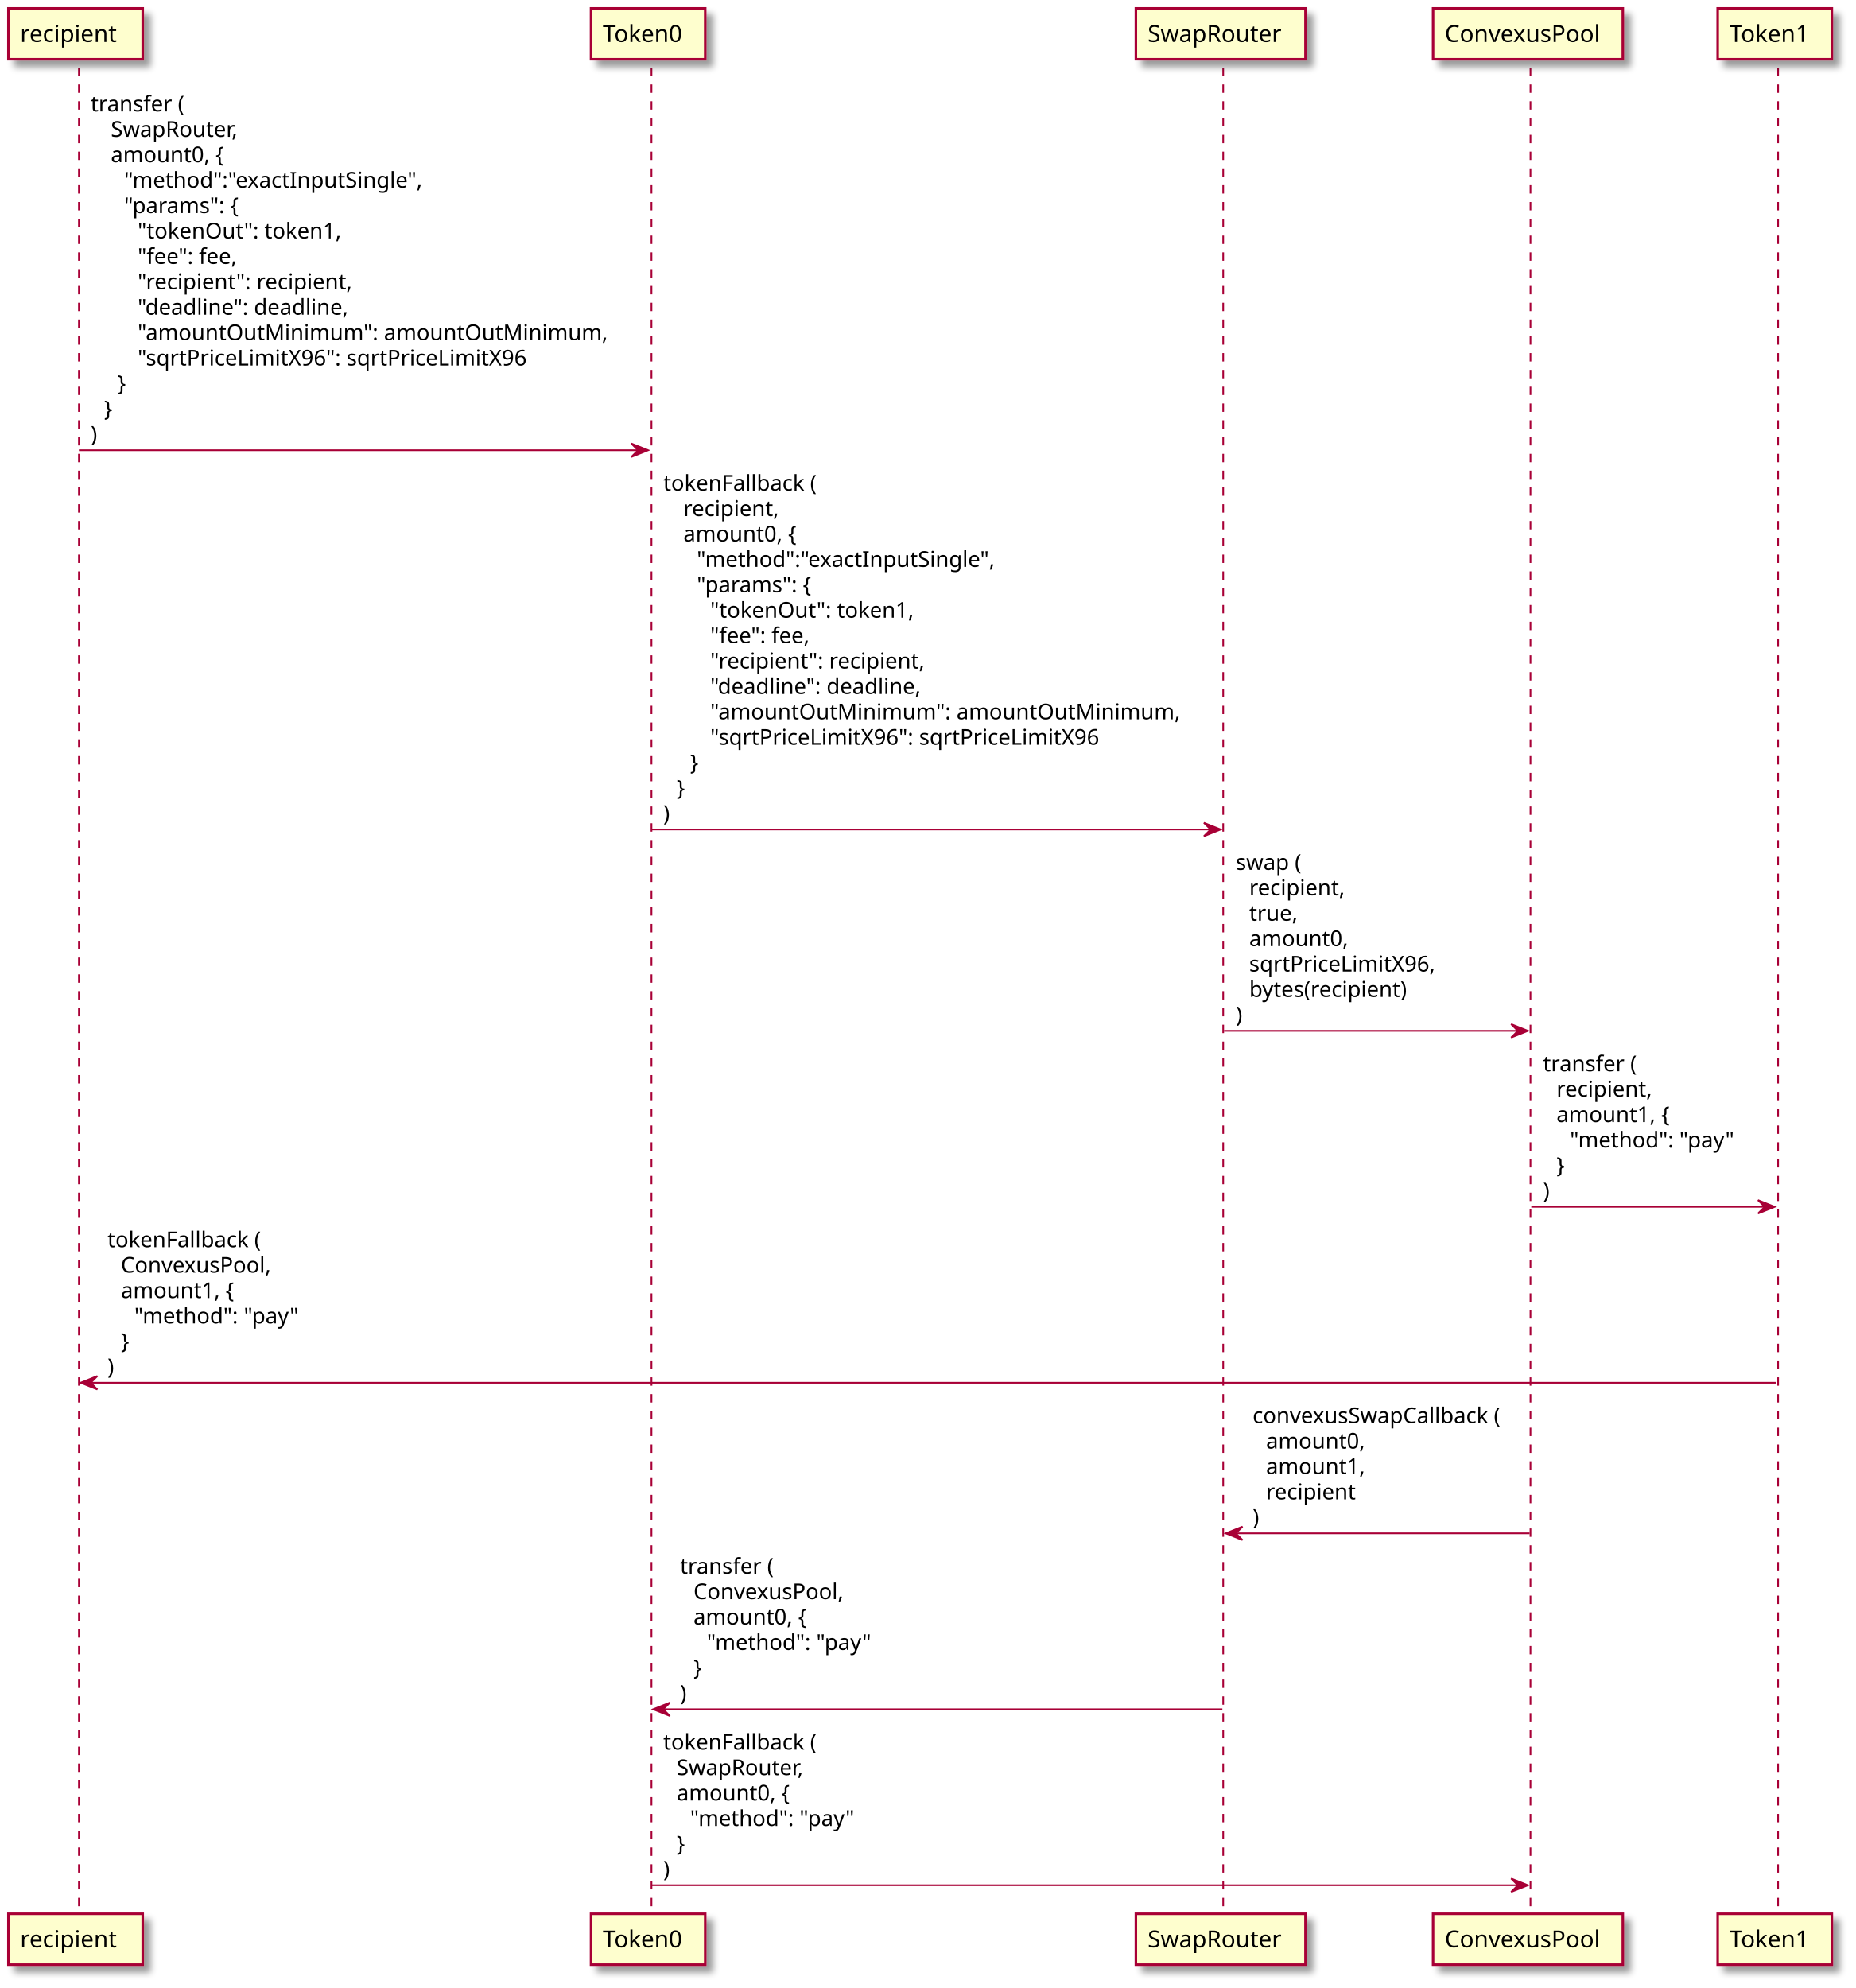
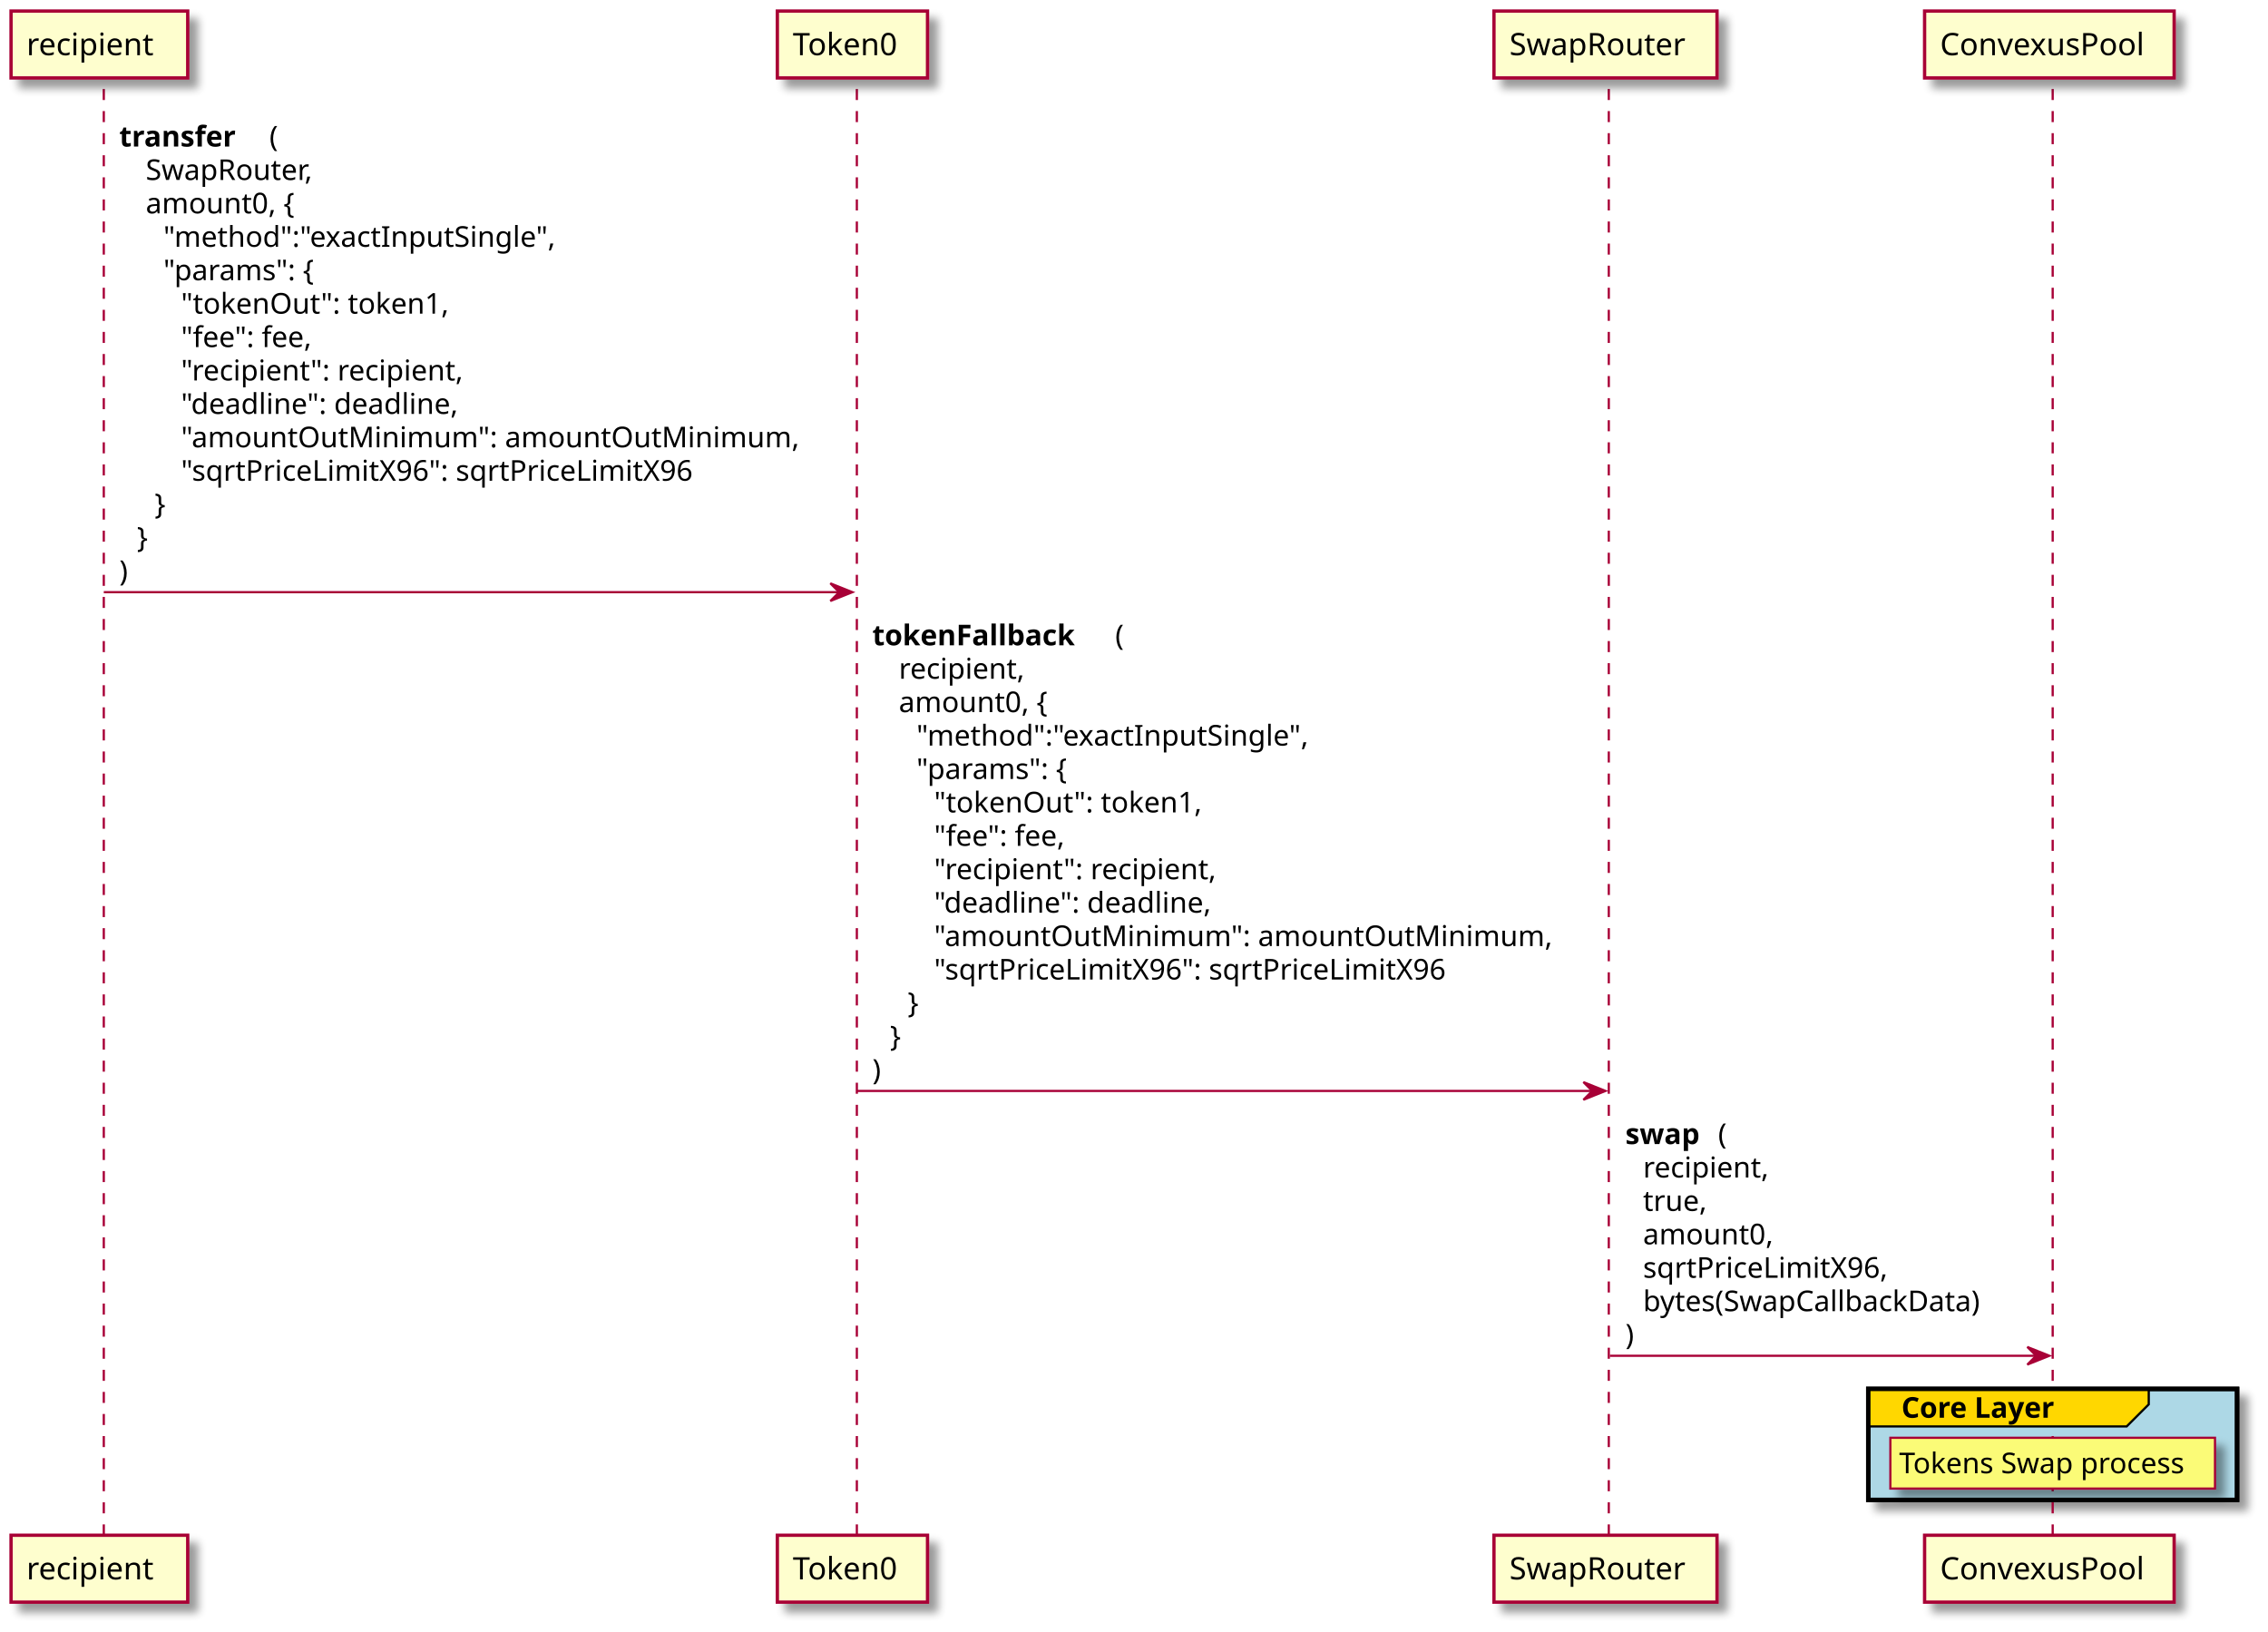
- <svg xmlns="http://www.w3.org/2000/svg" contentScriptType="application/ecmascript" contentStyleType="text/css" height="1184px" preserveAspectRatio="none" style="width:1105px;height:1184px;background:#FFFFFF;" version="1.1" viewBox="0 0 1105 1184" width="1105px" zoomAndPan="magnify">
+ <svg xmlns="http://www.w3.org/2000/svg" contentScriptType="application/ecmascript" contentStyleType="text/css" height="739px" preserveAspectRatio="none" style="width:1027px;height:739px;background:#FFFFFF;" version="1.1" viewBox="0 0 1027 739" width="1027px" zoomAndPan="magnify">
  <defs>
-     <filter height="300%" id="f1opjzad88t57m" width="300%" x="-1" y="-1">
+     <filter height="300%" id="f1buu5aagd3ks7" width="300%" x="-1" y="-1">
      <feGaussianBlur result="blurOut" stdDeviation="2.0" />
      <feColorMatrix in="blurOut" result="blurOut2" type="matrix" values="0 0 0 0 0 0 0 0 0 0 0 0 0 0 0 0 0 0 .4 0" />
      <feOffset dx="4.0" dy="4.0" in="blurOut2" result="blurOut3" />
      <feBlend in="SourceGraphic" in2="blurOut3" mode="normal" />
    </filter>
  </defs>
  <g>
-     <line style="stroke:#A80036;stroke-width:1.0;stroke-dasharray:5.0,5.0;" x1="47" x2="47" y1="40.297" y2="1140.797" />
-     <line style="stroke:#A80036;stroke-width:1.0;stroke-dasharray:5.0,5.0;" x1="388" x2="388" y1="40.297" y2="1140.797" />
-     <line style="stroke:#A80036;stroke-width:1.0;stroke-dasharray:5.0,5.0;" x1="728.5" x2="728.5" y1="40.297" y2="1140.797" />
-     <line style="stroke:#A80036;stroke-width:1.0;stroke-dasharray:5.0,5.0;" x1="911.5" x2="911.5" y1="40.297" y2="1140.797" />
-     <line style="stroke:#A80036;stroke-width:1.0;stroke-dasharray:5.0,5.0;" x1="1059" x2="1059" y1="40.297" y2="1140.797" />
-     <rect fill="#FEFECE" filter="url(#f1opjzad88t57m)" height="30.297" style="stroke:#A80036;stroke-width:1.5;" width="80" x="5" y="5" />
+     <rect fill="#ADD8E6" filter="url(#f1buu5aagd3ks7)" height="50.266" style="stroke:#000000;stroke-width:2.0;" width="167" x="846" y="628.945" />
+     <line style="stroke:#A80036;stroke-width:1.0;stroke-dasharray:5.0,5.0;" x1="47" x2="47" y1="40.297" y2="696.211" />
+     <line style="stroke:#A80036;stroke-width:1.0;stroke-dasharray:5.0,5.0;" x1="388" x2="388" y1="40.297" y2="696.211" />
+     <line style="stroke:#A80036;stroke-width:1.0;stroke-dasharray:5.0,5.0;" x1="728.5" x2="728.5" y1="40.297" y2="696.211" />
+     <line style="stroke:#A80036;stroke-width:1.0;stroke-dasharray:5.0,5.0;" x1="929.5" x2="929.5" y1="40.297" y2="696.211" />
+     <rect fill="#FEFECE" filter="url(#f1buu5aagd3ks7)" height="30.297" style="stroke:#A80036;stroke-width:1.5;" width="80" x="5" y="5" />
    <text fill="#000000" font-family="sans-serif" font-size="14" lengthAdjust="spacing" textLength="66" x="12" y="24.995">recipient</text>
-     <rect fill="#FEFECE" filter="url(#f1opjzad88t57m)" height="30.297" style="stroke:#A80036;stroke-width:1.5;" width="80" x="5" y="1139.797" />
-     <text fill="#000000" font-family="sans-serif" font-size="14" lengthAdjust="spacing" textLength="66" x="12" y="1159.792">recipient</text>
-     <rect fill="#FEFECE" filter="url(#f1opjzad88t57m)" height="30.297" style="stroke:#A80036;stroke-width:1.5;" width="68" x="352" y="5" />
+     <rect fill="#FEFECE" filter="url(#f1buu5aagd3ks7)" height="30.297" style="stroke:#A80036;stroke-width:1.5;" width="80" x="5" y="695.211" />
+     <text fill="#000000" font-family="sans-serif" font-size="14" lengthAdjust="spacing" textLength="66" x="12" y="715.206">recipient</text>
+     <rect fill="#FEFECE" filter="url(#f1buu5aagd3ks7)" height="30.297" style="stroke:#A80036;stroke-width:1.5;" width="68" x="352" y="5" />
    <text fill="#000000" font-family="sans-serif" font-size="14" lengthAdjust="spacing" textLength="54" x="359" y="24.995">Token0</text>
-     <rect fill="#FEFECE" filter="url(#f1opjzad88t57m)" height="30.297" style="stroke:#A80036;stroke-width:1.5;" width="68" x="352" y="1139.797" />
-     <text fill="#000000" font-family="sans-serif" font-size="14" lengthAdjust="spacing" textLength="54" x="359" y="1159.792">Token0</text>
-     <rect fill="#FEFECE" filter="url(#f1opjzad88t57m)" height="30.297" style="stroke:#A80036;stroke-width:1.5;" width="101" x="676.5" y="5" />
+     <rect fill="#FEFECE" filter="url(#f1buu5aagd3ks7)" height="30.297" style="stroke:#A80036;stroke-width:1.5;" width="68" x="352" y="695.211" />
+     <text fill="#000000" font-family="sans-serif" font-size="14" lengthAdjust="spacing" textLength="54" x="359" y="715.206">Token0</text>
+     <rect fill="#FEFECE" filter="url(#f1buu5aagd3ks7)" height="30.297" style="stroke:#A80036;stroke-width:1.5;" width="101" x="676.5" y="5" />
    <text fill="#000000" font-family="sans-serif" font-size="14" lengthAdjust="spacing" textLength="87" x="683.5" y="24.995">SwapRouter</text>
-     <rect fill="#FEFECE" filter="url(#f1opjzad88t57m)" height="30.297" style="stroke:#A80036;stroke-width:1.5;" width="101" x="676.5" y="1139.797" />
-     <text fill="#000000" font-family="sans-serif" font-size="14" lengthAdjust="spacing" textLength="87" x="683.5" y="1159.792">SwapRouter</text>
-     <rect fill="#FEFECE" filter="url(#f1opjzad88t57m)" height="30.297" style="stroke:#A80036;stroke-width:1.5;" width="113" x="853.5" y="5" />
-     <text fill="#000000" font-family="sans-serif" font-size="14" lengthAdjust="spacing" textLength="99" x="860.5" y="24.995">ConvexusPool</text>
-     <rect fill="#FEFECE" filter="url(#f1opjzad88t57m)" height="30.297" style="stroke:#A80036;stroke-width:1.5;" width="113" x="853.5" y="1139.797" />
-     <text fill="#000000" font-family="sans-serif" font-size="14" lengthAdjust="spacing" textLength="99" x="860.5" y="1159.792">ConvexusPool</text>
-     <rect fill="#FEFECE" filter="url(#f1opjzad88t57m)" height="30.297" style="stroke:#A80036;stroke-width:1.5;" width="68" x="1023" y="5" />
-     <text fill="#000000" font-family="sans-serif" font-size="14" lengthAdjust="spacing" textLength="54" x="1030" y="24.995">Token1</text>
-     <rect fill="#FEFECE" filter="url(#f1opjzad88t57m)" height="30.297" style="stroke:#A80036;stroke-width:1.5;" width="68" x="1023" y="1139.797" />
-     <text fill="#000000" font-family="sans-serif" font-size="14" lengthAdjust="spacing" textLength="54" x="1030" y="1159.792">Token1</text>
+     <rect fill="#FEFECE" filter="url(#f1buu5aagd3ks7)" height="30.297" style="stroke:#A80036;stroke-width:1.5;" width="101" x="676.5" y="695.211" />
+     <text fill="#000000" font-family="sans-serif" font-size="14" lengthAdjust="spacing" textLength="87" x="683.5" y="715.206">SwapRouter</text>
+     <rect fill="#FEFECE" filter="url(#f1buu5aagd3ks7)" height="30.297" style="stroke:#A80036;stroke-width:1.5;" width="113" x="871.5" y="5" />
+     <text fill="#000000" font-family="sans-serif" font-size="14" lengthAdjust="spacing" textLength="99" x="878.5" y="24.995">ConvexusPool</text>
+     <rect fill="#FEFECE" filter="url(#f1buu5aagd3ks7)" height="30.297" style="stroke:#A80036;stroke-width:1.5;" width="113" x="871.5" y="695.211" />
+     <text fill="#000000" font-family="sans-serif" font-size="14" lengthAdjust="spacing" textLength="99" x="878.5" y="715.206">ConvexusPool</text>
    <polygon fill="#A80036" points="376,264.156,386,268.156,376,272.156,380,268.156" style="stroke:#A80036;stroke-width:1.0;" />
    <line style="stroke:#A80036;stroke-width:1.0;" x1="47" x2="382" y1="268.156" y2="268.156" />
-     <text fill="#000000" font-family="sans-serif" font-size="13" lengthAdjust="spacing" textLength="60" x="54" y="66.364">transfer (</text>
+     <text fill="#000000" font-family="sans-serif" font-size="13" font-weight="bold" lengthAdjust="spacing" textLength="64" x="54" y="66.364">transfer</text>
+     <text fill="#000000" font-family="sans-serif" font-size="13" lengthAdjust="spacing" textLength="5" x="122" y="66.364">(</text>
    <text fill="#000000" font-family="sans-serif" font-size="13" lengthAdjust="spacing" textLength="82" x="66" y="81.497">SwapRouter,</text>
    <text fill="#000000" font-family="sans-serif" font-size="13" lengthAdjust="spacing" textLength="75" x="66" y="96.629">amount0, {</text>
    <text fill="#000000" font-family="sans-serif" font-size="13" lengthAdjust="spacing" textLength="185" x="74" y="111.762">"method":"exactInputSingle",</text>
    <text fill="#000000" font-family="sans-serif" font-size="13" lengthAdjust="spacing" textLength="77" x="74" y="126.895">"params": {</text>
    <text fill="#000000" font-family="sans-serif" font-size="13" lengthAdjust="spacing" textLength="126" x="82" y="142.028">"tokenOut": token1,</text>
    <text fill="#000000" font-family="sans-serif" font-size="13" lengthAdjust="spacing" textLength="65" x="82" y="157.161">"fee": fee,</text>
    <text fill="#000000" font-family="sans-serif" font-size="13" lengthAdjust="spacing" textLength="133" x="82" y="172.293">"recipient": recipient,</text>
    <text fill="#000000" font-family="sans-serif" font-size="13" lengthAdjust="spacing" textLength="131" x="82" y="187.426">"deadline": deadline,</text>
    <text fill="#000000" font-family="sans-serif" font-size="13" lengthAdjust="spacing" textLength="285" x="82" y="202.559">"amountOutMinimum": amountOutMinimum,</text>
    <text fill="#000000" font-family="sans-serif" font-size="13" lengthAdjust="spacing" textLength="243" x="82" y="217.692">"sqrtPriceLimitX96": sqrtPriceLimitX96</text>
    <text fill="#000000" font-family="sans-serif" font-size="13" lengthAdjust="spacing" textLength="9" x="70" y="232.825">}</text>
    <text fill="#000000" font-family="sans-serif" font-size="13" lengthAdjust="spacing" textLength="9" x="62" y="247.958">}</text>
    <text fill="#000000" font-family="sans-serif" font-size="13" lengthAdjust="spacing" textLength="5" x="54" y="263.09">)</text>
    <polygon fill="#A80036" points="717,490.016,727,494.016,717,498.016,721,494.016" style="stroke:#A80036;stroke-width:1.0;" />
    <line style="stroke:#A80036;stroke-width:1.0;" x1="388" x2="723" y1="494.016" y2="494.016" />
-     <text fill="#000000" font-family="sans-serif" font-size="13" lengthAdjust="spacing" textLength="96" x="395" y="292.223">tokenFallback (</text>
+     <text fill="#000000" font-family="sans-serif" font-size="13" font-weight="bold" lengthAdjust="spacing" textLength="106" x="395" y="292.223">tokenFallback</text>
+     <text fill="#000000" font-family="sans-serif" font-size="13" lengthAdjust="spacing" textLength="5" x="505" y="292.223">(</text>
    <text fill="#000000" font-family="sans-serif" font-size="13" lengthAdjust="spacing" textLength="59" x="407" y="307.356">recipient,</text>
    <text fill="#000000" font-family="sans-serif" font-size="13" lengthAdjust="spacing" textLength="75" x="407" y="322.489">amount0, {</text>
    <text fill="#000000" font-family="sans-serif" font-size="13" lengthAdjust="spacing" textLength="185" x="415" y="337.622">"method":"exactInputSingle",</text>
    <text fill="#000000" font-family="sans-serif" font-size="13" lengthAdjust="spacing" textLength="77" x="415" y="352.754">"params": {</text>
    <text fill="#000000" font-family="sans-serif" font-size="13" lengthAdjust="spacing" textLength="126" x="423" y="367.887">"tokenOut": token1,</text>
    <text fill="#000000" font-family="sans-serif" font-size="13" lengthAdjust="spacing" textLength="65" x="423" y="383.02">"fee": fee,</text>
    <text fill="#000000" font-family="sans-serif" font-size="13" lengthAdjust="spacing" textLength="133" x="423" y="398.153">"recipient": recipient,</text>
    <text fill="#000000" font-family="sans-serif" font-size="13" lengthAdjust="spacing" textLength="131" x="423" y="413.286">"deadline": deadline,</text>
    <text fill="#000000" font-family="sans-serif" font-size="13" lengthAdjust="spacing" textLength="285" x="423" y="428.418">"amountOutMinimum": amountOutMinimum,</text>
    <text fill="#000000" font-family="sans-serif" font-size="13" lengthAdjust="spacing" textLength="243" x="423" y="443.551">"sqrtPriceLimitX96": sqrtPriceLimitX96</text>
    <text fill="#000000" font-family="sans-serif" font-size="13" lengthAdjust="spacing" textLength="9" x="411" y="458.684">}</text>
    <text fill="#000000" font-family="sans-serif" font-size="13" lengthAdjust="spacing" textLength="9" x="403" y="473.817">}</text>
    <text fill="#000000" font-family="sans-serif" font-size="13" lengthAdjust="spacing" textLength="5" x="395" y="488.95">)</text>
-     <polygon fill="#A80036" points="900,609.945,910,613.945,900,617.945,904,613.945" style="stroke:#A80036;stroke-width:1.0;" />
-     <line style="stroke:#A80036;stroke-width:1.0;" x1="729" x2="906" y1="613.945" y2="613.945" />
-     <text fill="#000000" font-family="sans-serif" font-size="13" lengthAdjust="spacing" textLength="43" x="736" y="518.082">swap (</text>
+     <polygon fill="#A80036" points="918,609.945,928,613.945,918,617.945,922,613.945" style="stroke:#A80036;stroke-width:1.0;" />
+     <line style="stroke:#A80036;stroke-width:1.0;" x1="729" x2="924" y1="613.945" y2="613.945" />
+     <text fill="#000000" font-family="sans-serif" font-size="13" font-weight="bold" lengthAdjust="spacing" textLength="38" x="736" y="518.082">swap</text>
+     <text fill="#000000" font-family="sans-serif" font-size="13" lengthAdjust="spacing" textLength="5" x="778" y="518.082">(</text>
    <text fill="#000000" font-family="sans-serif" font-size="13" lengthAdjust="spacing" textLength="59" x="744" y="533.215">recipient,</text>
    <text fill="#000000" font-family="sans-serif" font-size="13" lengthAdjust="spacing" textLength="30" x="744" y="548.348">true,</text>
    <text fill="#000000" font-family="sans-serif" font-size="13" lengthAdjust="spacing" textLength="62" x="744" y="563.481">amount0,</text>
    <text fill="#000000" font-family="sans-serif" font-size="13" lengthAdjust="spacing" textLength="116" x="744" y="578.614">sqrtPriceLimitX96,</text>
-     <text fill="#000000" font-family="sans-serif" font-size="13" lengthAdjust="spacing" textLength="101" x="744" y="593.747">bytes(recipient)</text>
+     <text fill="#000000" font-family="sans-serif" font-size="13" lengthAdjust="spacing" textLength="165" x="744" y="593.747">bytes(SwapCallbackData)</text>
    <text fill="#000000" font-family="sans-serif" font-size="13" lengthAdjust="spacing" textLength="5" x="736" y="608.879">)</text>
-     <polygon fill="#A80036" points="1047,714.742,1057,718.742,1047,722.742,1051,718.742" style="stroke:#A80036;stroke-width:1.0;" />
-     <line style="stroke:#A80036;stroke-width:1.0;" x1="912" x2="1053" y1="718.742" y2="718.742" />
-     <text fill="#000000" font-family="sans-serif" font-size="13" lengthAdjust="spacing" textLength="60" x="919" y="638.012">transfer (</text>
-     <text fill="#000000" font-family="sans-serif" font-size="13" lengthAdjust="spacing" textLength="59" x="927" y="653.145">recipient,</text>
-     <text fill="#000000" font-family="sans-serif" font-size="13" lengthAdjust="spacing" textLength="75" x="927" y="668.278">amount1, {</text>
-     <text fill="#000000" font-family="sans-serif" font-size="13" lengthAdjust="spacing" textLength="103" x="935" y="683.411">"method": "pay"</text>
-     <text fill="#000000" font-family="sans-serif" font-size="13" lengthAdjust="spacing" textLength="9" x="927" y="698.543">}</text>
-     <text fill="#000000" font-family="sans-serif" font-size="13" lengthAdjust="spacing" textLength="5" x="919" y="713.676">)</text>
-     <polygon fill="#A80036" points="58,819.539,48,823.539,58,827.539,54,823.539" style="stroke:#A80036;stroke-width:1.0;" />
-     <line style="stroke:#A80036;stroke-width:1.0;" x1="52" x2="1058" y1="823.539" y2="823.539" />
-     <text fill="#000000" font-family="sans-serif" font-size="13" lengthAdjust="spacing" textLength="96" x="64" y="742.809">tokenFallback (</text>
-     <text fill="#000000" font-family="sans-serif" font-size="13" lengthAdjust="spacing" textLength="95" x="72" y="757.942">ConvexusPool,</text>
-     <text fill="#000000" font-family="sans-serif" font-size="13" lengthAdjust="spacing" textLength="75" x="72" y="773.075">amount1, {</text>
-     <text fill="#000000" font-family="sans-serif" font-size="13" lengthAdjust="spacing" textLength="103" x="80" y="788.207">"method": "pay"</text>
-     <text fill="#000000" font-family="sans-serif" font-size="13" lengthAdjust="spacing" textLength="9" x="72" y="803.34">}</text>
-     <text fill="#000000" font-family="sans-serif" font-size="13" lengthAdjust="spacing" textLength="5" x="64" y="818.473">)</text>
-     <polygon fill="#A80036" points="740,909.203,730,913.203,740,917.203,736,913.203" style="stroke:#A80036;stroke-width:1.0;" />
-     <line style="stroke:#A80036;stroke-width:1.0;" x1="734" x2="911" y1="913.203" y2="913.203" />
-     <text fill="#000000" font-family="sans-serif" font-size="13" lengthAdjust="spacing" textLength="159" x="746" y="847.606">convexusSwapCallback (</text>
-     <text fill="#000000" font-family="sans-serif" font-size="13" lengthAdjust="spacing" textLength="62" x="754" y="862.739">amount0,</text>
-     <text fill="#000000" font-family="sans-serif" font-size="13" lengthAdjust="spacing" textLength="62" x="754" y="877.872">amount1,</text>
-     <text fill="#000000" font-family="sans-serif" font-size="13" lengthAdjust="spacing" textLength="55" x="754" y="893.004">recipient</text>
-     <text fill="#000000" font-family="sans-serif" font-size="13" lengthAdjust="spacing" textLength="5" x="746" y="908.137">)</text>
-     <polygon fill="#A80036" points="399,1014,389,1018,399,1022,395,1018" style="stroke:#A80036;stroke-width:1.0;" />
-     <line style="stroke:#A80036;stroke-width:1.0;" x1="393" x2="728" y1="1018" y2="1018" />
-     <text fill="#000000" font-family="sans-serif" font-size="13" lengthAdjust="spacing" textLength="60" x="405" y="937.27">transfer (</text>
-     <text fill="#000000" font-family="sans-serif" font-size="13" lengthAdjust="spacing" textLength="95" x="413" y="952.403">ConvexusPool,</text>
-     <text fill="#000000" font-family="sans-serif" font-size="13" lengthAdjust="spacing" textLength="75" x="413" y="967.536">amount0, {</text>
-     <text fill="#000000" font-family="sans-serif" font-size="13" lengthAdjust="spacing" textLength="103" x="421" y="982.668">"method": "pay"</text>
-     <text fill="#000000" font-family="sans-serif" font-size="13" lengthAdjust="spacing" textLength="9" x="413" y="997.801">}</text>
-     <text fill="#000000" font-family="sans-serif" font-size="13" lengthAdjust="spacing" textLength="5" x="405" y="1012.934">)</text>
-     <polygon fill="#A80036" points="900,1118.797,910,1122.797,900,1126.797,904,1122.797" style="stroke:#A80036;stroke-width:1.0;" />
-     <line style="stroke:#A80036;stroke-width:1.0;" x1="388" x2="906" y1="1122.797" y2="1122.797" />
-     <text fill="#000000" font-family="sans-serif" font-size="13" lengthAdjust="spacing" textLength="96" x="395" y="1042.067">tokenFallback (</text>
-     <text fill="#000000" font-family="sans-serif" font-size="13" lengthAdjust="spacing" textLength="82" x="403" y="1057.2">SwapRouter,</text>
-     <text fill="#000000" font-family="sans-serif" font-size="13" lengthAdjust="spacing" textLength="75" x="403" y="1072.332">amount0, {</text>
-     <text fill="#000000" font-family="sans-serif" font-size="13" lengthAdjust="spacing" textLength="103" x="411" y="1087.465">"method": "pay"</text>
-     <text fill="#000000" font-family="sans-serif" font-size="13" lengthAdjust="spacing" textLength="9" x="403" y="1102.598">}</text>
-     <text fill="#000000" font-family="sans-serif" font-size="13" lengthAdjust="spacing" textLength="5" x="395" y="1117.731">)</text>
+     <path d="M846,628.945 L973,628.945 L973,635.945 L963,645.945 L846,645.945 L846,628.945 " fill="#FFD700" style="stroke:#000000;stroke-width:1.0;" />
+     <rect fill="none" height="50.266" style="stroke:#000000;stroke-width:2.0;" width="167" x="846" y="628.945" />
+     <text fill="#000000" font-family="sans-serif" font-size="13" font-weight="bold" lengthAdjust="spacing" textLength="82" x="861" y="642.012">Core Layer</text>
+     <rect fill="#FBFB77" filter="url(#f1buu5aagd3ks7)" height="23" style="stroke:#A80036;stroke-width:1.0;" width="147" x="856" y="651.078" />
+     <text fill="#000000" font-family="sans-serif" font-size="13" lengthAdjust="spacing" textLength="139" x="860" y="667.145">Tokens Swap process</text>
  </g>
</svg>
